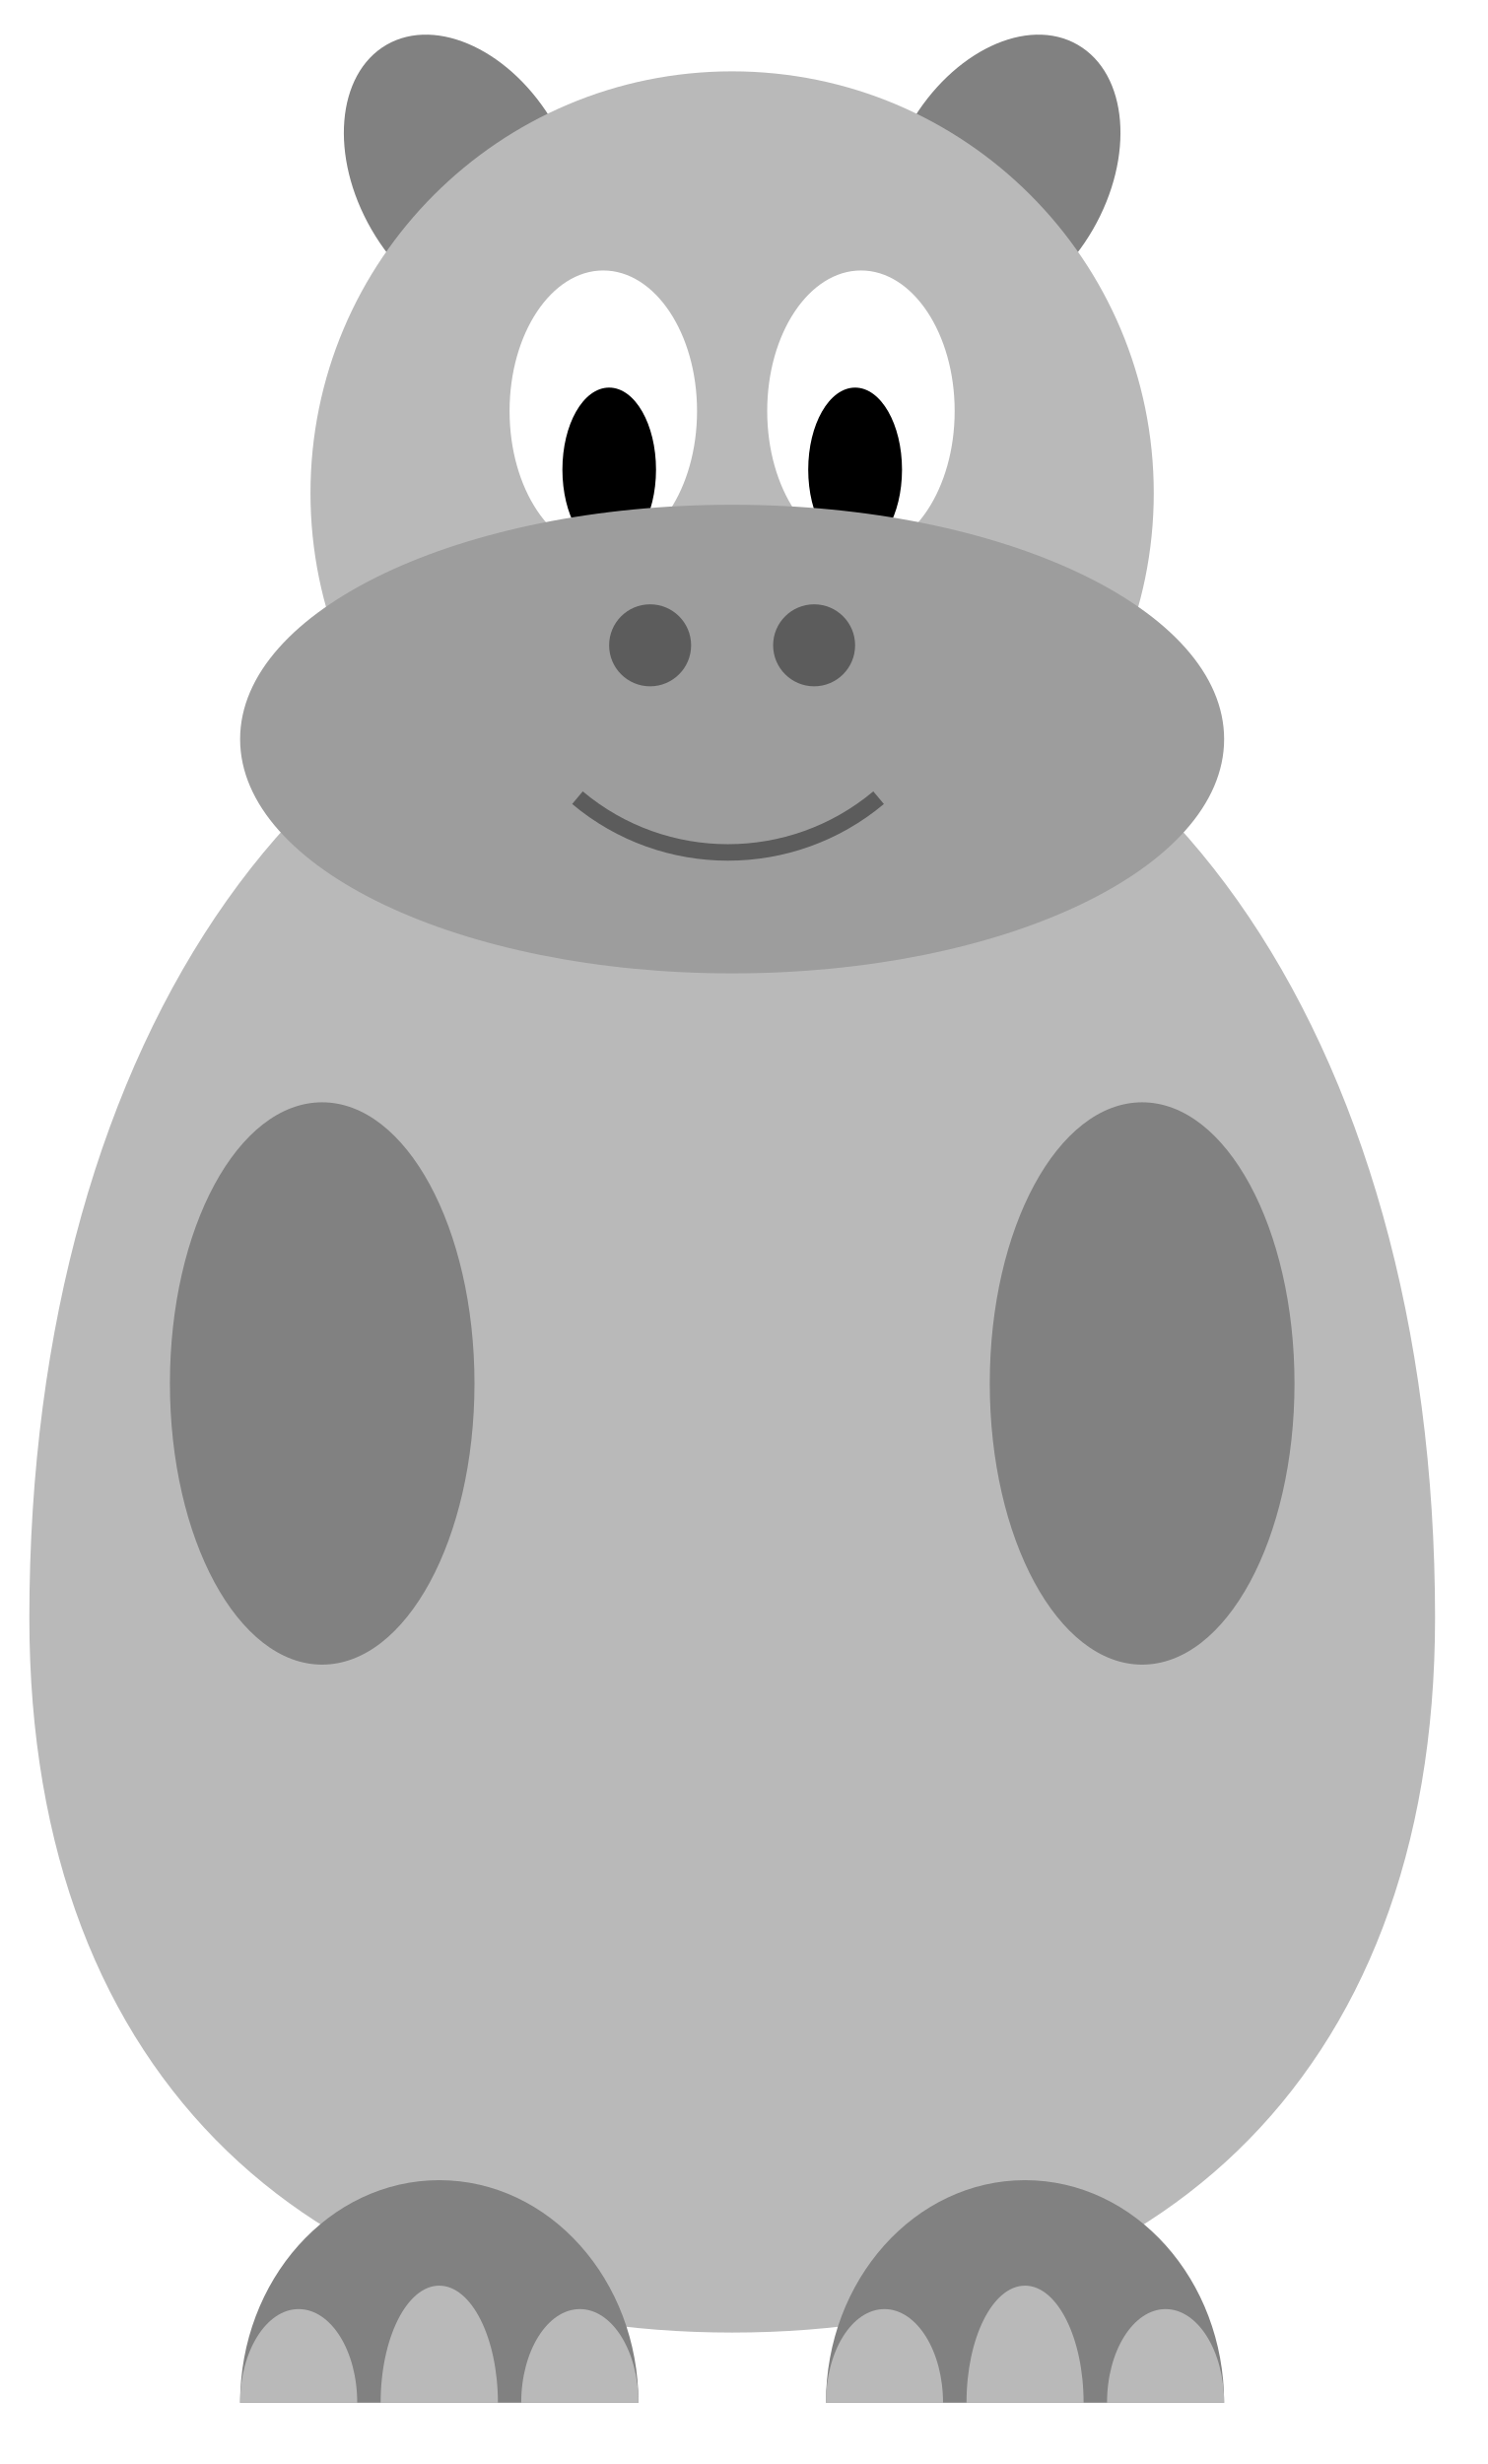
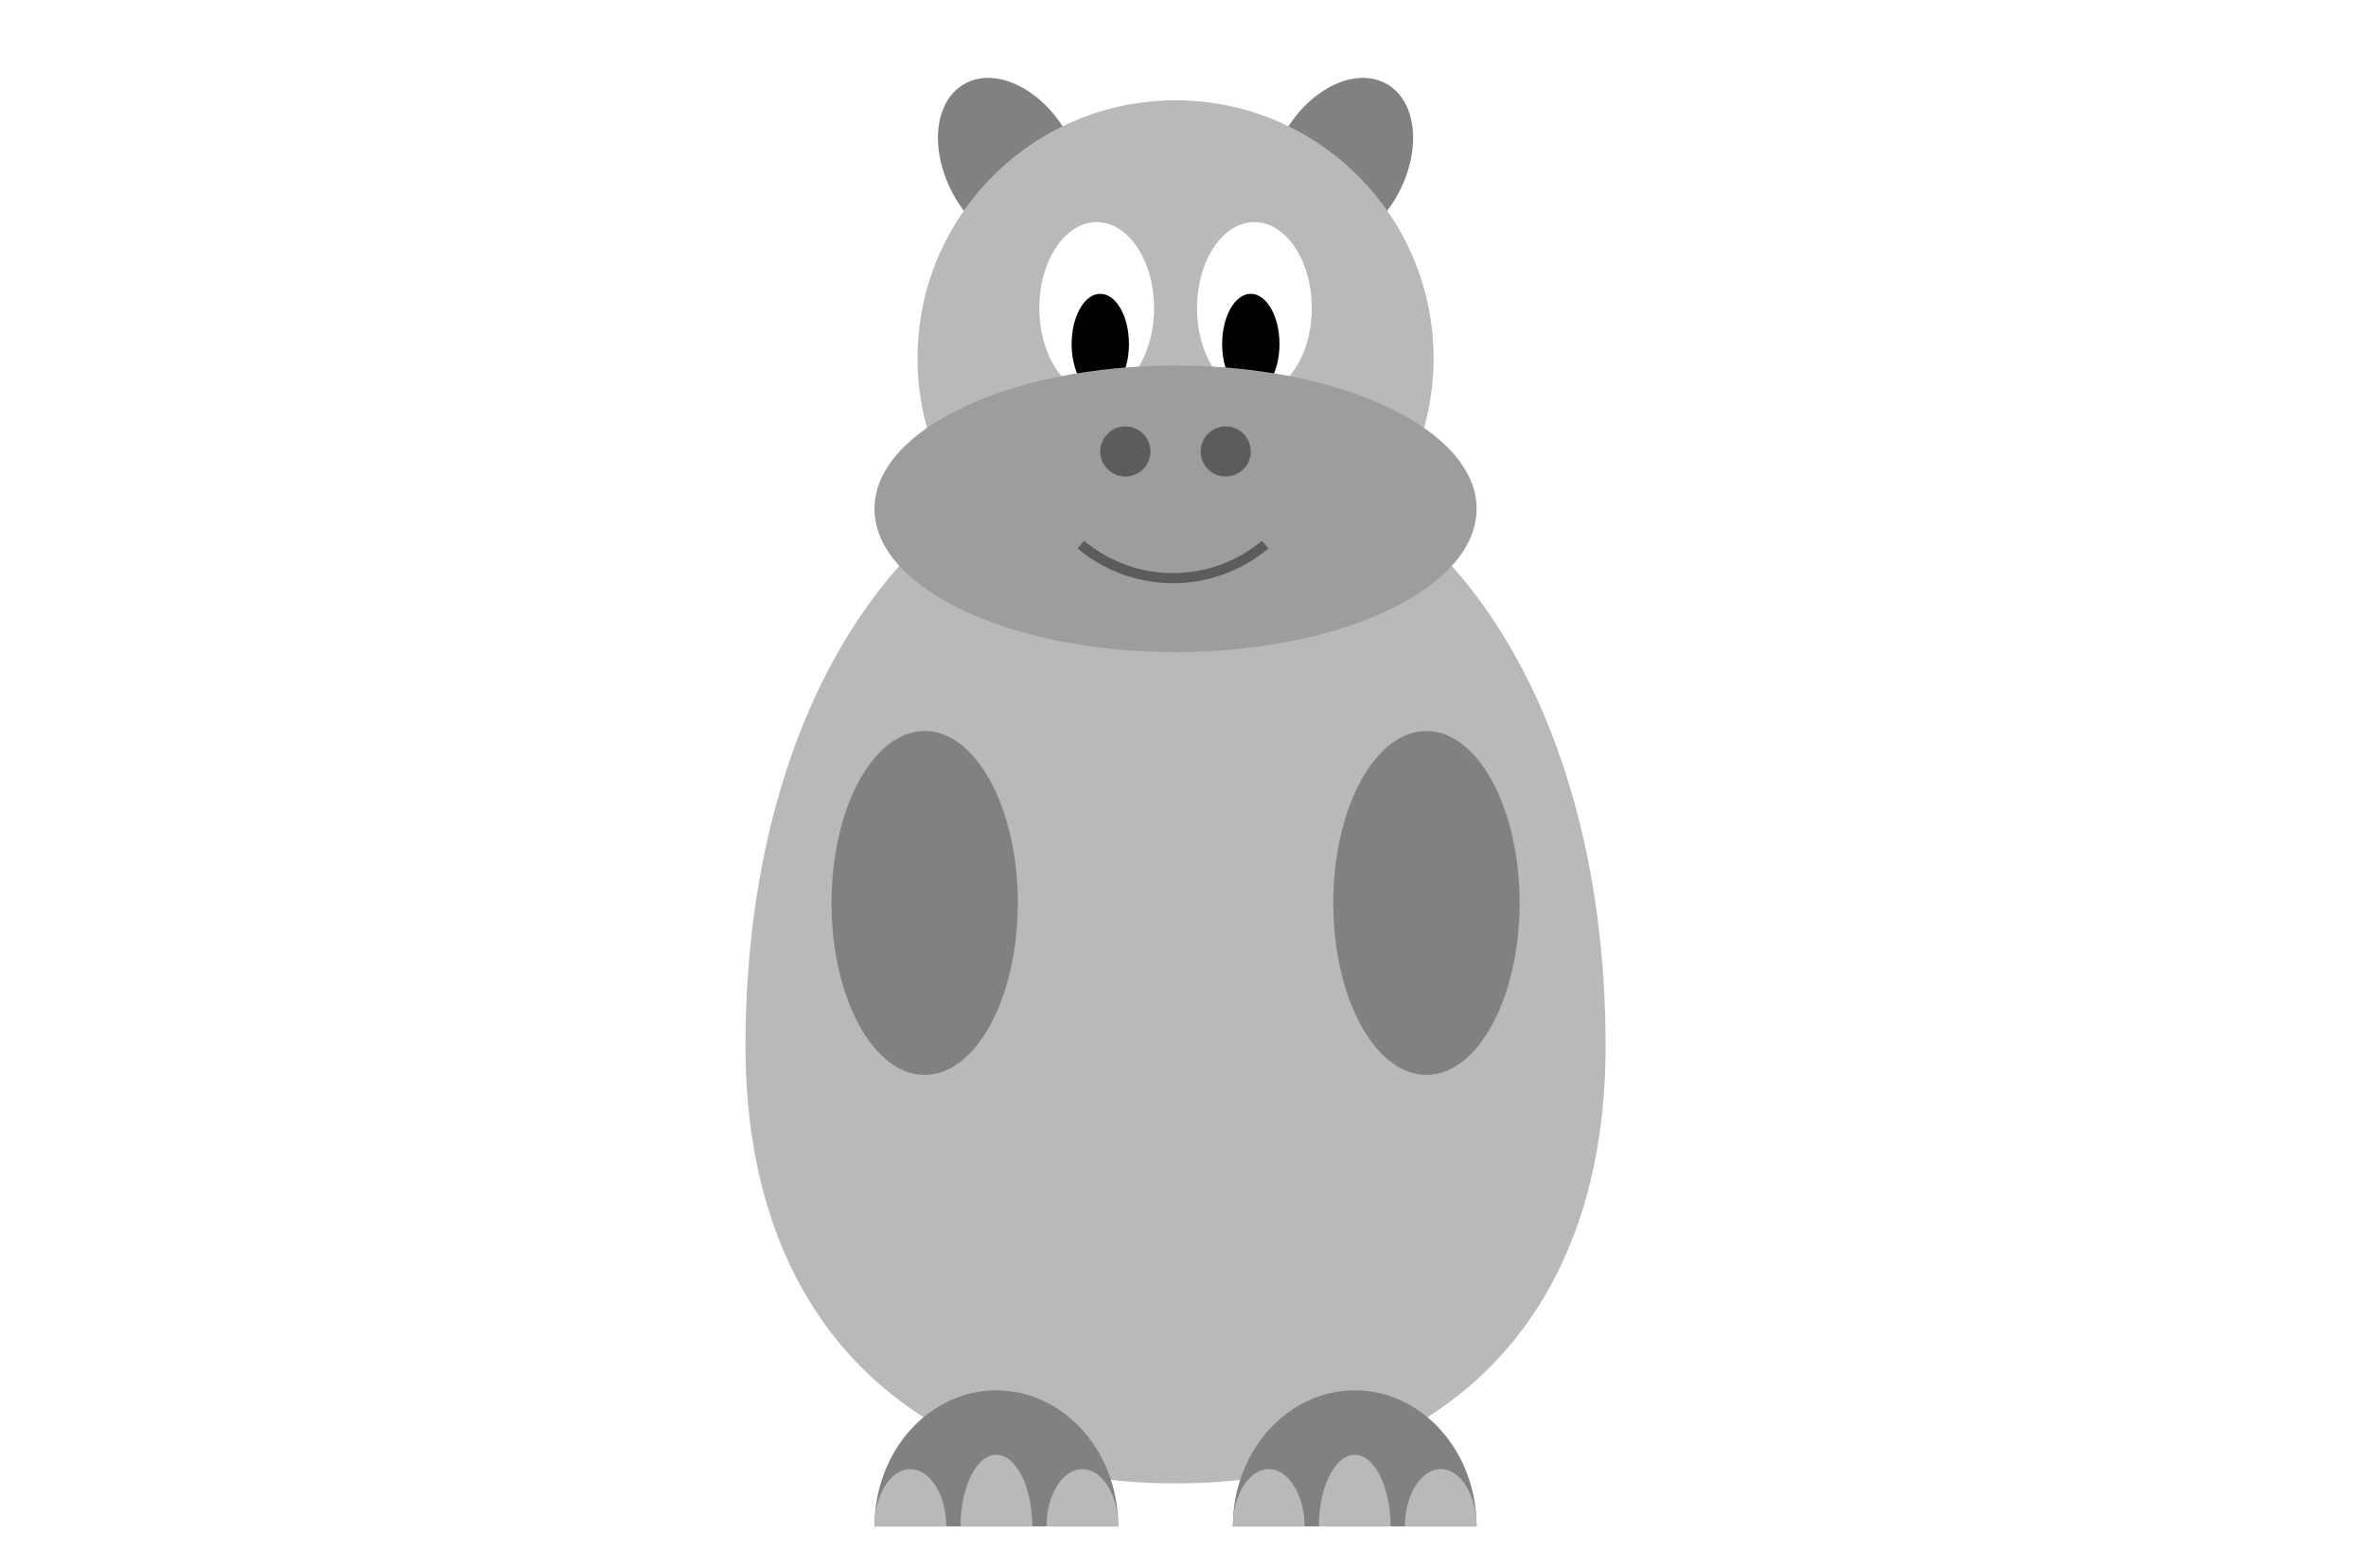
- <svg xmlns="http://www.w3.org/2000/svg" width="35.433" height="58.677" viewBox="0 0 35.433 58.677">
-   <defs>
-     <clipPath id="clip-0">
-       <path clip-rule="nonzero" d="M 21 0.305 L 27 0.305 L 27 8 L 21 8 Z M 21 0.305 " />
-     </clipPath>
-     <clipPath id="clip-1">
-       <path clip-rule="nonzero" d="M 8 0.305 L 14 0.305 L 14 8 L 8 8 Z M 8 0.305 " />
-     </clipPath>
-     <clipPath id="clip-2">
-       <path clip-rule="nonzero" d="M 0 14 L 34.875 14 L 34.875 56 L 0 56 Z M 0 14 " />
-     </clipPath>
-   </defs>
-   <g clip-path="url(#clip-0)">
-     <path fill-rule="nonzero" fill="rgb(50.749%, 50.749%, 50.749%)" fill-opacity="1" d="M 26.031 5.465 C 27.031 3.73 26.871 1.762 25.668 1.066 C 24.469 0.375 22.684 1.219 21.68 2.953 C 20.68 4.688 20.84 6.656 22.043 7.352 C 23.242 8.043 25.027 7.199 26.031 5.465 Z M 26.031 5.465 " />
-   </g>
-   <g clip-path="url(#clip-1)">
-     <path fill-rule="nonzero" fill="rgb(50.749%, 50.749%, 50.749%)" fill-opacity="1" d="M 13.195 2.953 C 12.195 1.219 10.41 0.375 9.207 1.066 C 8.008 1.762 7.844 3.73 8.848 5.465 C 9.848 7.199 11.633 8.043 12.836 7.352 C 14.035 6.656 14.195 4.688 13.195 2.953 Z M 13.195 2.953 " />
-   </g>
-   <g clip-path="url(#clip-2)">
-     <path fill-rule="nonzero" fill="rgb(72.499%, 72.499%, 72.499%)" fill-opacity="1" d="M 34.18 38.527 C 34.18 49.688 27.203 55.547 17.438 55.547 C 7.672 55.547 0.699 49.688 0.699 38.527 C 0.699 24.574 7.672 14.812 17.438 14.812 C 27.203 14.812 34.18 24.574 34.18 38.527 Z M 34.18 38.527 " />
-   </g>
-   <path fill-rule="nonzero" fill="rgb(50.749%, 50.749%, 50.749%)" fill-opacity="1" d="M 27.203 26.25 C 25.199 26.25 23.574 29.246 23.574 32.945 C 23.574 36.645 25.199 39.641 27.203 39.641 C 29.207 39.641 30.832 36.645 30.832 32.945 C 30.832 29.246 29.207 26.25 27.203 26.25 Z M 27.203 26.25 " />
-   <path fill-rule="nonzero" fill="rgb(50.749%, 50.749%, 50.749%)" fill-opacity="1" d="M 7.672 39.641 C 9.676 39.641 11.301 36.645 11.301 32.945 C 11.301 29.246 9.676 26.25 7.672 26.25 C 5.668 26.25 4.047 29.246 4.047 32.945 C 4.047 36.645 5.668 39.641 7.672 39.641 Z M 7.672 39.641 " />
-   <path fill-rule="nonzero" fill="rgb(72.499%, 72.499%, 72.499%)" fill-opacity="1" d="M 27.48 11.742 C 27.48 6.195 22.984 1.699 17.438 1.699 C 11.891 1.699 7.395 6.195 7.395 11.742 C 7.395 17.289 11.891 21.785 17.438 21.785 C 22.984 21.785 27.48 17.289 27.48 11.742 Z M 27.48 11.742 " />
-   <path fill-rule="nonzero" fill="rgb(100%, 100%, 100%)" fill-opacity="1" d="M 16.602 9.789 C 16.602 7.941 15.602 6.441 14.367 6.441 C 13.137 6.441 12.137 7.941 12.137 9.789 C 12.137 11.637 13.137 13.137 14.367 13.137 C 15.602 13.137 16.602 11.637 16.602 9.789 Z M 16.602 9.789 " />
-   <path fill-rule="nonzero" fill="rgb(100%, 100%, 100%)" fill-opacity="1" d="M 22.738 9.789 C 22.738 7.941 21.738 6.441 20.508 6.441 C 19.273 6.441 18.273 7.941 18.273 9.789 C 18.273 11.637 19.273 13.137 20.508 13.137 C 21.738 13.137 22.738 11.637 22.738 9.789 Z M 22.738 9.789 " />
-   <path fill-rule="nonzero" fill="rgb(0%, 0%, 0%)" fill-opacity="1" d="M 15.625 11.184 C 15.625 10.105 15.125 9.23 14.508 9.23 C 13.891 9.23 13.395 10.105 13.395 11.184 C 13.395 12.262 13.891 13.137 14.508 13.137 C 15.125 13.137 15.625 12.262 15.625 11.184 Z M 15.625 11.184 " />
-   <path fill-rule="nonzero" fill="rgb(0%, 0%, 0%)" fill-opacity="1" d="M 21.484 11.184 C 21.484 10.105 20.984 9.23 20.367 9.23 C 19.75 9.23 19.25 10.105 19.25 11.184 C 19.25 12.262 19.75 13.137 20.367 13.137 C 20.984 13.137 21.484 12.262 21.484 11.184 Z M 21.484 11.184 " />
-   <path fill-rule="nonzero" fill="rgb(61.626%, 61.626%, 61.626%)" fill-opacity="1" d="M 29.156 17.602 C 29.156 14.52 23.91 12.02 17.438 12.02 C 10.965 12.02 5.719 14.52 5.719 17.602 C 5.719 20.684 10.965 23.18 17.438 23.18 C 23.91 23.18 29.156 20.684 29.156 17.602 Z M 29.156 17.602 " />
-   <path fill-rule="nonzero" fill="rgb(36.249%, 36.249%, 36.249%)" fill-opacity="1" d="M 16.461 15.367 C 16.461 14.828 16.023 14.391 15.484 14.391 C 14.945 14.391 14.508 14.828 14.508 15.367 C 14.508 15.906 14.945 16.344 15.484 16.344 C 16.023 16.344 16.461 15.906 16.461 15.367 Z M 16.461 15.367 " />
-   <path fill-rule="nonzero" fill="rgb(36.249%, 36.249%, 36.249%)" fill-opacity="1" d="M 20.367 15.367 C 20.367 14.828 19.93 14.391 19.391 14.391 C 18.852 14.391 18.414 14.828 18.414 15.367 C 18.414 15.906 18.852 16.344 19.391 16.344 C 19.93 16.344 20.367 15.906 20.367 15.367 Z M 20.367 15.367 " />
-   <path fill="none" stroke-width="0.399" stroke-linecap="butt" stroke-linejoin="miter" stroke="rgb(36.249%, 36.249%, 36.249%)" stroke-opacity="1" stroke-miterlimit="10" d="M 3.544 42.52 C 1.436 40.754 -1.64 40.754 -3.743 42.52 " transform="matrix(0.98425, 0, 0, -0.98425, 17.43796, 60.84631)" />
-   <path fill-rule="nonzero" fill="rgb(50.749%, 50.749%, 50.749%)" fill-opacity="1" d="M 15.207 57.219 C 15.207 54.293 13.082 51.918 10.461 51.918 C 7.844 51.918 5.719 54.293 5.719 57.219 Z M 15.207 57.219 " />
-   <path fill-rule="nonzero" fill="rgb(50.749%, 50.749%, 50.749%)" fill-opacity="1" d="M 19.672 57.219 C 19.672 54.293 21.793 51.918 24.414 51.918 C 27.031 51.918 29.156 54.293 29.156 57.219 Z M 19.672 57.219 " />
-   <path fill-rule="nonzero" fill="rgb(72.499%, 72.499%, 72.499%)" fill-opacity="1" d="M 15.207 57.219 C 15.207 55.988 14.582 54.988 13.812 54.988 C 13.039 54.988 12.414 55.988 12.414 57.219 Z M 15.207 57.219 " />
-   <path fill-rule="nonzero" fill="rgb(72.499%, 72.499%, 72.499%)" fill-opacity="1" d="M 11.859 57.219 C 11.859 55.68 11.234 54.43 10.461 54.43 C 9.691 54.43 9.066 55.68 9.066 57.219 Z M 11.859 57.219 " />
-   <path fill-rule="nonzero" fill="rgb(72.499%, 72.499%, 72.499%)" fill-opacity="1" d="M 8.508 57.219 C 8.508 55.988 7.887 54.988 7.113 54.988 C 6.344 54.988 5.719 55.988 5.719 57.219 Z M 8.508 57.219 " />
-   <path fill-rule="nonzero" fill="rgb(72.499%, 72.499%, 72.499%)" fill-opacity="1" d="M 19.672 57.219 C 19.672 55.988 20.293 54.988 21.066 54.988 C 21.836 54.988 22.461 55.988 22.461 57.219 Z M 19.672 57.219 " />
-   <path fill-rule="nonzero" fill="rgb(72.499%, 72.499%, 72.499%)" fill-opacity="1" d="M 23.02 57.219 C 23.02 55.68 23.641 54.43 24.414 54.43 C 25.184 54.43 25.809 55.68 25.809 57.219 Z M 23.02 57.219 " />
-   <path fill-rule="nonzero" fill="rgb(72.499%, 72.499%, 72.499%)" fill-opacity="1" d="M 26.367 57.219 C 26.367 55.988 26.992 54.988 27.762 54.988 C 28.531 54.988 29.156 55.988 29.156 57.219 Z M 26.367 57.219 " />
+ <svg xmlns="http://www.w3.org/2000/svg" width="92.41" height="61.228" viewBox="0 0 92.41 61.228">
+   <path fill-rule="nonzero" fill="rgb(50.749%, 50.749%, 50.749%)" fill-opacity="1" d="M 54.535 7.699 C 55.539 5.957 55.375 3.98 54.172 3.285 C 52.965 2.59 51.176 3.438 50.172 5.18 C 49.164 6.918 49.328 8.895 50.531 9.59 C 51.738 10.285 53.527 9.438 54.535 7.699 Z M 54.535 7.699 " />
+   <path fill-rule="nonzero" fill="rgb(50.749%, 50.749%, 50.749%)" fill-opacity="1" d="M 41.656 5.18 C 40.652 3.438 38.859 2.59 37.656 3.285 C 36.449 3.98 36.289 5.957 37.293 7.699 C 38.297 9.438 40.09 10.285 41.293 9.59 C 42.5 8.895 42.66 6.918 41.656 5.18 Z M 41.656 5.18 " />
+   <path fill-rule="nonzero" fill="rgb(72.499%, 72.499%, 72.499%)" fill-opacity="1" d="M 62.711 40.871 C 62.711 52.066 55.711 57.945 45.914 57.945 C 36.117 57.945 29.117 52.066 29.117 40.871 C 29.117 26.875 36.117 17.074 45.914 17.074 C 55.711 17.074 62.711 26.875 62.711 40.871 Z M 62.711 40.871 " />
+   <path fill-rule="nonzero" fill="rgb(50.749%, 50.749%, 50.749%)" fill-opacity="1" d="M 55.711 28.555 C 53.703 28.555 52.074 31.562 52.074 35.27 C 52.074 38.98 53.703 41.988 55.711 41.988 C 57.723 41.988 59.352 38.98 59.352 35.27 C 59.352 31.562 57.723 28.555 55.711 28.555 Z M 55.711 28.555 " />
+   <path fill-rule="nonzero" fill="rgb(50.749%, 50.749%, 50.749%)" fill-opacity="1" d="M 36.117 41.988 C 38.125 41.988 39.754 38.98 39.754 35.27 C 39.754 31.562 38.125 28.555 36.117 28.555 C 34.105 28.555 32.477 31.562 32.477 35.27 C 32.477 38.98 34.105 41.988 36.117 41.988 Z M 36.117 41.988 " />
+   <path fill-rule="nonzero" fill="rgb(72.499%, 72.499%, 72.499%)" fill-opacity="1" d="M 55.992 13.996 C 55.992 8.43 51.48 3.918 45.914 3.918 C 40.348 3.918 35.836 8.43 35.836 13.996 C 35.836 19.562 40.348 24.074 45.914 24.074 C 51.48 24.074 55.992 19.562 55.992 13.996 Z M 55.992 13.996 " />
+   <path fill-rule="nonzero" fill="rgb(100%, 100%, 100%)" fill-opacity="1" d="M 45.074 12.035 C 45.074 10.18 44.07 8.676 42.836 8.676 C 41.598 8.676 40.594 10.18 40.594 12.035 C 40.594 13.891 41.598 15.395 42.836 15.395 C 44.07 15.395 45.074 13.891 45.074 12.035 Z M 45.074 12.035 " />
+   <path fill-rule="nonzero" fill="rgb(100%, 100%, 100%)" fill-opacity="1" d="M 51.234 12.035 C 51.234 10.18 50.23 8.676 48.992 8.676 C 47.758 8.676 46.754 10.18 46.754 12.035 C 46.754 13.891 47.758 15.395 48.992 15.395 C 50.23 15.395 51.234 13.891 51.234 12.035 Z M 51.234 12.035 " />
+   <path fill-rule="nonzero" fill="rgb(0%, 0%, 0%)" fill-opacity="1" d="M 44.094 13.438 C 44.094 12.355 43.594 11.477 42.973 11.477 C 42.355 11.477 41.855 12.355 41.855 13.438 C 41.855 14.52 42.355 15.395 42.973 15.395 C 43.594 15.395 44.094 14.52 44.094 13.438 Z M 44.094 13.438 " />
+   <path fill-rule="nonzero" fill="rgb(0%, 0%, 0%)" fill-opacity="1" d="M 49.973 13.438 C 49.973 12.355 49.473 11.477 48.852 11.477 C 48.234 11.477 47.734 12.355 47.734 13.438 C 47.734 14.52 48.234 15.395 48.852 15.395 C 49.473 15.395 49.973 14.52 49.973 13.438 Z M 49.973 13.438 " />
+   <path fill-rule="nonzero" fill="rgb(61.626%, 61.626%, 61.626%)" fill-opacity="1" d="M 57.672 19.875 C 57.672 16.781 52.406 14.277 45.914 14.277 C 39.422 14.277 34.156 16.781 34.156 19.875 C 34.156 22.969 39.422 25.473 45.914 25.473 C 52.406 25.473 57.672 22.969 57.672 19.875 Z M 57.672 19.875 " />
+   <path fill-rule="nonzero" fill="rgb(36.249%, 36.249%, 36.249%)" fill-opacity="1" d="M 44.934 17.637 C 44.934 17.094 44.496 16.656 43.953 16.656 C 43.414 16.656 42.973 17.094 42.973 17.637 C 42.973 18.176 43.414 18.613 43.953 18.613 C 44.496 18.613 44.934 18.176 44.934 17.637 Z M 44.934 17.637 " />
+   <path fill-rule="nonzero" fill="rgb(36.249%, 36.249%, 36.249%)" fill-opacity="1" d="M 48.852 17.637 C 48.852 17.094 48.414 16.656 47.875 16.656 C 47.332 16.656 46.895 17.094 46.895 17.637 C 46.895 18.176 47.332 18.613 47.875 18.613 C 48.414 18.613 48.852 18.176 48.852 17.637 Z M 48.852 17.637 " />
+   <path fill="none" stroke-width="0.399" stroke-linecap="butt" stroke-linejoin="miter" stroke="rgb(36.249%, 36.249%, 36.249%)" stroke-opacity="1" stroke-miterlimit="10" d="M 3.545 42.521 C 1.436 40.753 -1.637 40.753 -3.745 42.521 " transform="matrix(0.987548, 0, 0, -0.987548, 45.91367, 63.26531)" />
+   <path fill-rule="nonzero" fill="rgb(50.749%, 50.749%, 50.749%)" fill-opacity="1" d="M 43.676 59.625 C 43.676 56.688 41.543 54.309 38.914 54.309 C 36.285 54.309 34.156 56.688 34.156 59.625 Z M 43.676 59.625 " />
+   <path fill-rule="nonzero" fill="rgb(50.749%, 50.749%, 50.749%)" fill-opacity="1" d="M 48.152 59.625 C 48.152 56.688 50.285 54.309 52.914 54.309 C 55.539 54.309 57.672 56.688 57.672 59.625 Z M 48.152 59.625 " />
+   <path fill-rule="nonzero" fill="rgb(72.499%, 72.499%, 72.499%)" fill-opacity="1" d="M 43.676 59.625 C 43.676 58.391 43.047 57.387 42.273 57.387 C 41.5 57.387 40.875 58.391 40.875 59.625 Z M 43.676 59.625 " />
+   <path fill-rule="nonzero" fill="rgb(72.499%, 72.499%, 72.499%)" fill-opacity="1" d="M 40.316 59.625 C 40.316 58.078 39.688 56.828 38.914 56.828 C 38.141 56.828 37.516 58.078 37.516 59.625 Z M 40.316 59.625 " />
+   <path fill-rule="nonzero" fill="rgb(72.499%, 72.499%, 72.499%)" fill-opacity="1" d="M 36.957 59.625 C 36.957 58.391 36.328 57.387 35.555 57.387 C 34.781 57.387 34.156 58.391 34.156 59.625 Z M 36.957 59.625 " />
+   <path fill-rule="nonzero" fill="rgb(72.499%, 72.499%, 72.499%)" fill-opacity="1" d="M 48.152 59.625 C 48.152 58.391 48.781 57.387 49.555 57.387 C 50.324 57.387 50.953 58.391 50.953 59.625 Z M 48.152 59.625 " />
+   <path fill-rule="nonzero" fill="rgb(72.499%, 72.499%, 72.499%)" fill-opacity="1" d="M 51.512 59.625 C 51.512 58.078 52.141 56.828 52.914 56.828 C 53.684 56.828 54.312 58.078 54.312 59.625 Z M 51.512 59.625 " />
+   <path fill-rule="nonzero" fill="rgb(72.499%, 72.499%, 72.499%)" fill-opacity="1" d="M 54.871 59.625 C 54.871 58.391 55.5 57.387 56.273 57.387 C 57.043 57.387 57.672 58.391 57.672 59.625 Z M 54.871 59.625 " />
</svg>
